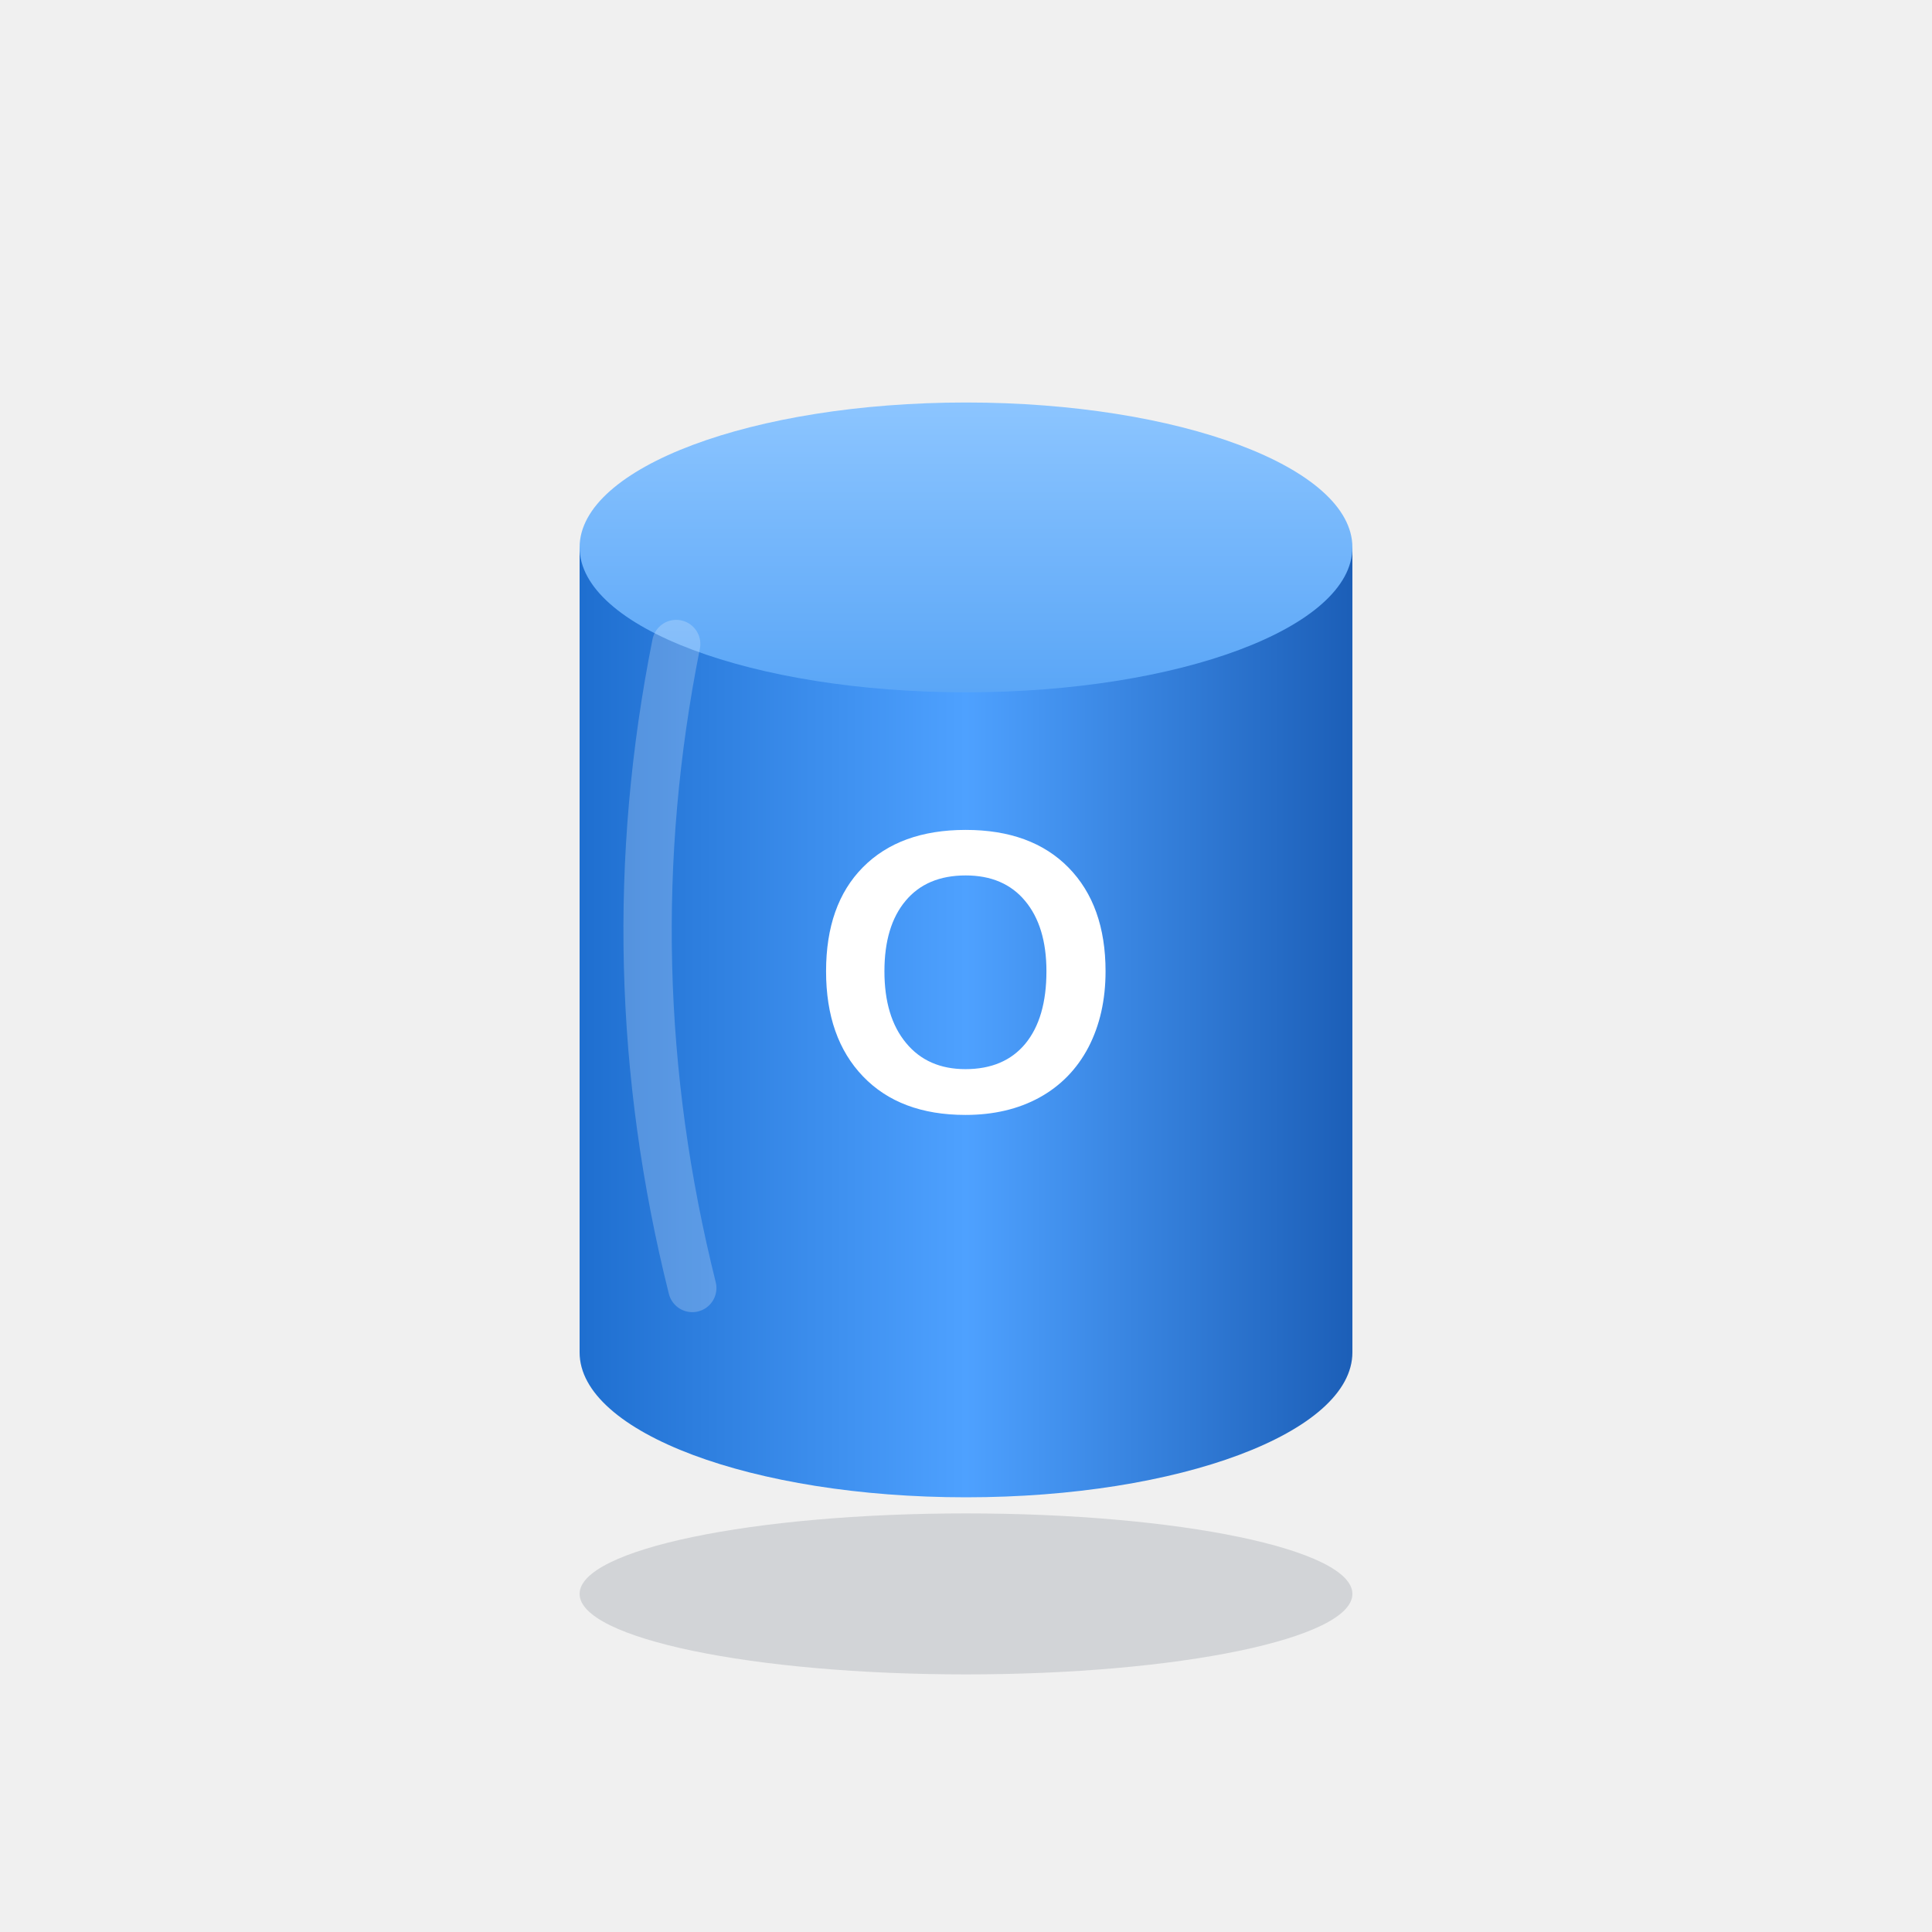
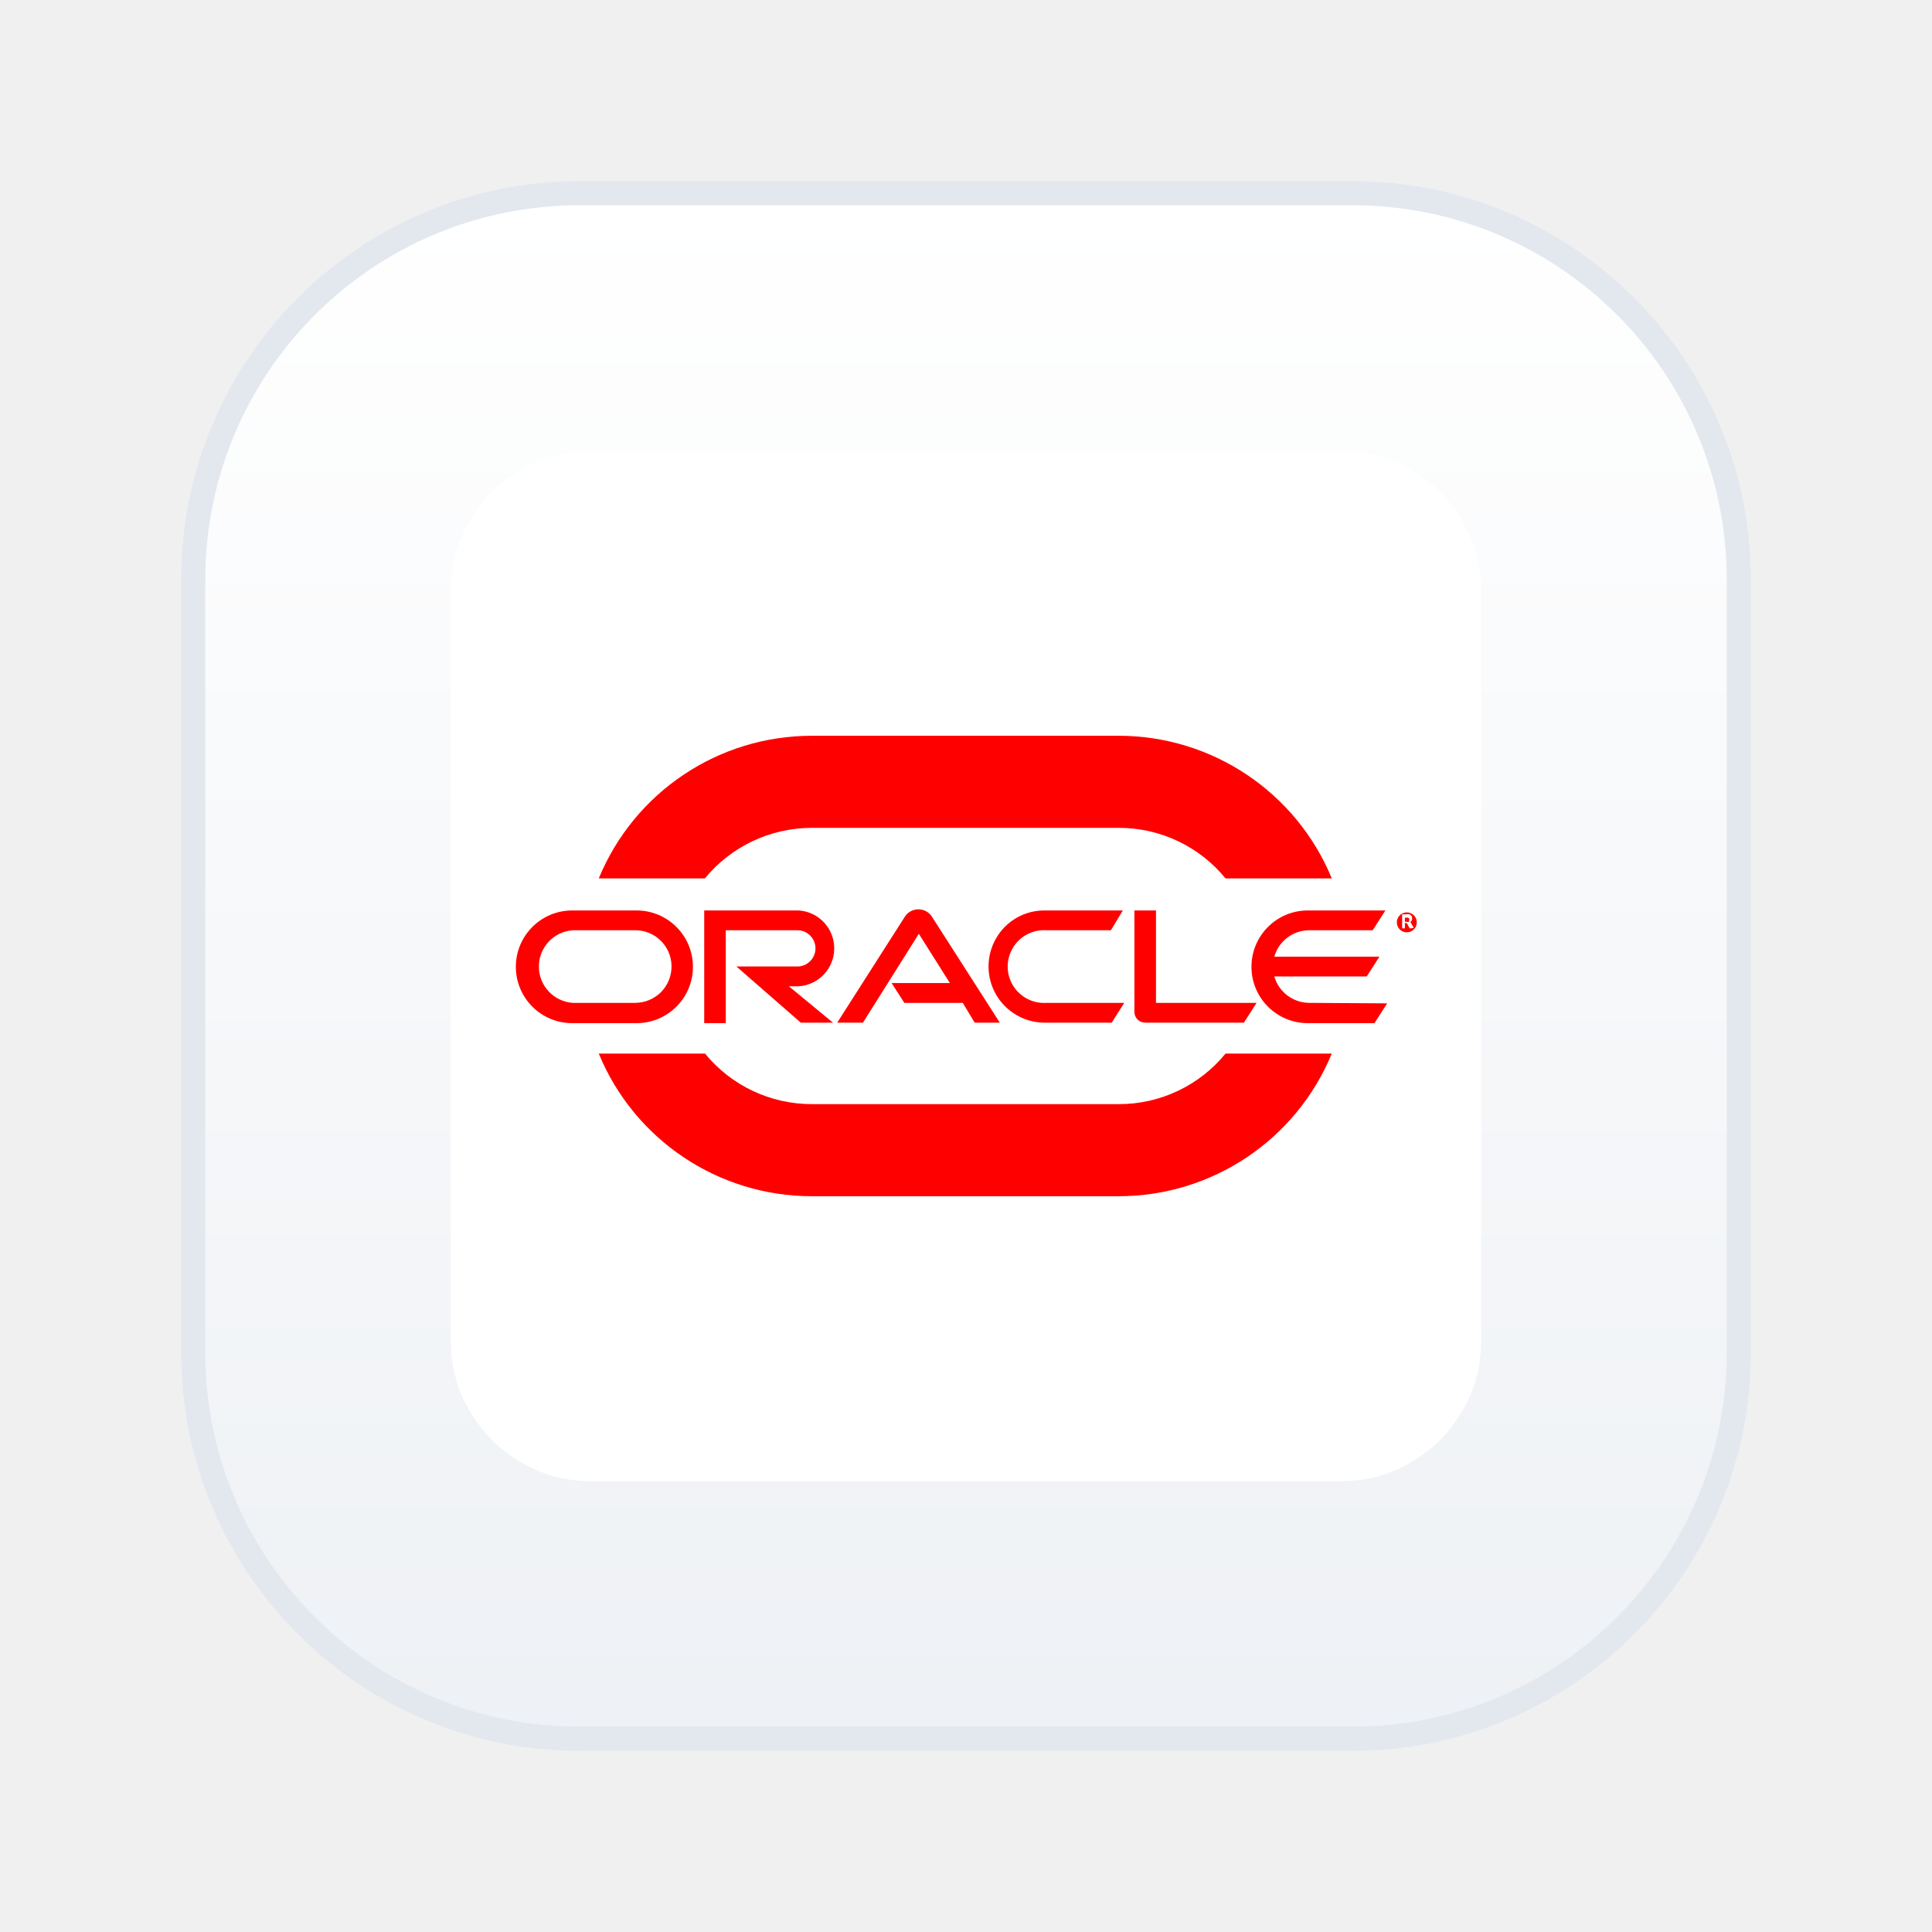
<svg xmlns="http://www.w3.org/2000/svg" viewBox="0 0 120 120">
  <defs>
-     <linearGradient id="cy" x1="0" y1="0" x2="1" y2="0">
-       <stop offset="0" stop-color="#1f6fd0" />
-       <stop offset="0.5" stop-color="#4ea1ff" />
-       <stop offset="1" stop-color="#1c5fb8" />
-     </linearGradient>
-     <linearGradient id="ct" x1="0" y1="0" x2="0" y2="1">
-       <stop offset="0" stop-color="#8cc5ff" />
-       <stop offset="1" stop-color="#5aa6f7" />
+     <linearGradient id="bg" x1="0" y1="0" x2="0" y2="1">
+       <stop offset="0" stop-color="#ffffff" />
+       <stop offset="1" stop-color="#eef1f5" />
    </linearGradient>
  </defs>
-   <ellipse cx="60" cy="99" rx="24" ry="5" fill="#0b1a2e" opacity="0.13" />
-   <path d="M36 34 V84 A24 9 0 0 0 84 84 V34" fill="url(#cy)" />
-   <ellipse cx="60" cy="34" rx="24" ry="9" fill="url(#ct)" />
-   <path d="M42 40 Q38 60 43 80" stroke="#fff" stroke-width="3" opacity="0.22" fill="none" stroke-linecap="round" />
-   <text x="60" y="69" text-anchor="middle" font-size="25" font-weight="700" fill="#fff" font-family="Arial,Helvetica,sans-serif">O</text>
+   <ellipse cx="60" cy="101" rx="32" ry="5" fill="#0b1a2e" opacity="0.12" />
+   <rect x="12" y="12" width="96" height="96" rx="24" fill="url(#bg)" stroke="#e3e8ef" stroke-width="1.5" />
+   <g transform="translate(28.0,28.0) scale(0.0625)">
+     <path d="M996.32 56.48a129.44 129.44 0 0 0-28.8-28.8A136.16 136.16 0 0 0 885.6 0H138.4a136.8 136.8 0 0 0-82.24 27.68 130.08 130.08 0 0 0-28.96 28.8A138.72 138.72 0 0 0 0 138.56v747.04a135.2 135.2 0 0 0 27.68 81.92 129.44 129.44 0 0 0 28.8 28.8A136.16 136.16 0 0 0 138.4 1024h747.2a135.2 135.2 0 0 0 81.92-27.68 129.44 129.44 0 0 0 28.8-28.8A136.16 136.16 0 0 0 1024 885.6V138.56a139.2 139.2 0 0 0-27.68-82.08z" fill="#FFFFFF" p-id="43644" />
+     <path d="M438.08 528.96H496L465.12 480l-55.52 88.32H384l67.52-105.76a16 16 0 0 1 13.12-6.88 16 16 0 0 1 13.12 6.72l67.84 105.92h-24.96l-11.84-19.68h-58.08l-12.64-19.68zM700.8 548.64v-91.84h-21.44v100.8a10.88 10.88 0 0 0 3.04 7.52 11.2 11.2 0 0 0 7.84 3.2h97.92l12.64-19.68zM345.76 532.16a37.76 37.76 0 0 0 0-75.36h-93.92v112h21.44v-92.32h71.04a17.76 17.76 0 0 1 12.8 5.28 17.92 17.92 0 0 1 0 25.44 17.76 17.76 0 0 1-12.8 5.28h-60.48l64 55.84h32L336 532.16zM184.64 456.8h-64a55.84 55.84 0 1 0 0 112h64a55.84 55.84 0 1 0 0-112z m24.16 81.28a36.64 36.64 0 0 1-25.6 10.56H121.28a36.16 36.16 0 0 1 0-72.16h61.92A36 36 0 0 1 219.36 512a36.32 36.32 0 0 1-10.56 26.08zM590.72 568.32a55.84 55.84 0 0 1-48.8-83.84 55.2 55.2 0 0 1 48.8-27.68h77.12L656 476.48h-64a36.16 36.16 0 1 0 0 72.16h77.28l-12.48 19.68zM853.12 548.64a36.32 36.32 0 0 1-34.72-26.24h91.84l12.64-19.68h-104.48a36.16 36.16 0 0 1 34.72-26.24h63.04l12.64-19.68h-77.12a55.84 55.84 0 0 0 0 112h66.24l12.64-19.68zM951.52 464a5.44 5.44 0 0 0-2.56 0h-0.8v4h1.76a2.72 2.72 0 0 0 2.4 0 3.04 3.04 0 0 0 0-1.28 1.92 1.92 0 0 0-0.8-2.72z" fill="#FF0000" p-id="43645" />
+     <path d="M950.08 458.72a9.92 9.92 0 0 0 0 19.84 9.92 9.92 0 1 0 0-19.84z m2.88 16l-2.88-5.44h-1.92v5.28h-2.72v-13.92h3.52a11.04 11.04 0 0 1 3.68 0 3.84 3.84 0 0 1 2.72 4 3.2 3.2 0 0 1 0 1.12 3.36 3.36 0 0 1-1.76 2.4l3.36 5.92zM252.48 424.96a137.6 137.6 0 0 1 106.24-50.24h305.12a136.64 136.64 0 0 1 106.08 50.24h105.6a229.12 229.12 0 0 0-211.68-141.76H358.72a228.96 228.96 0 0 0-211.68 141.76zM769.92 599.04a136.64 136.64 0 0 1-106.08 50.24H358.72a137.12 137.12 0 0 1-106.08-50.24h-105.6a228.96 228.96 0 0 0 211.68 141.76h305.12a229.12 229.12 0 0 0 211.68-141.76z" fill="#FF0000" p-id="43646" />
+   </g>
</svg>
